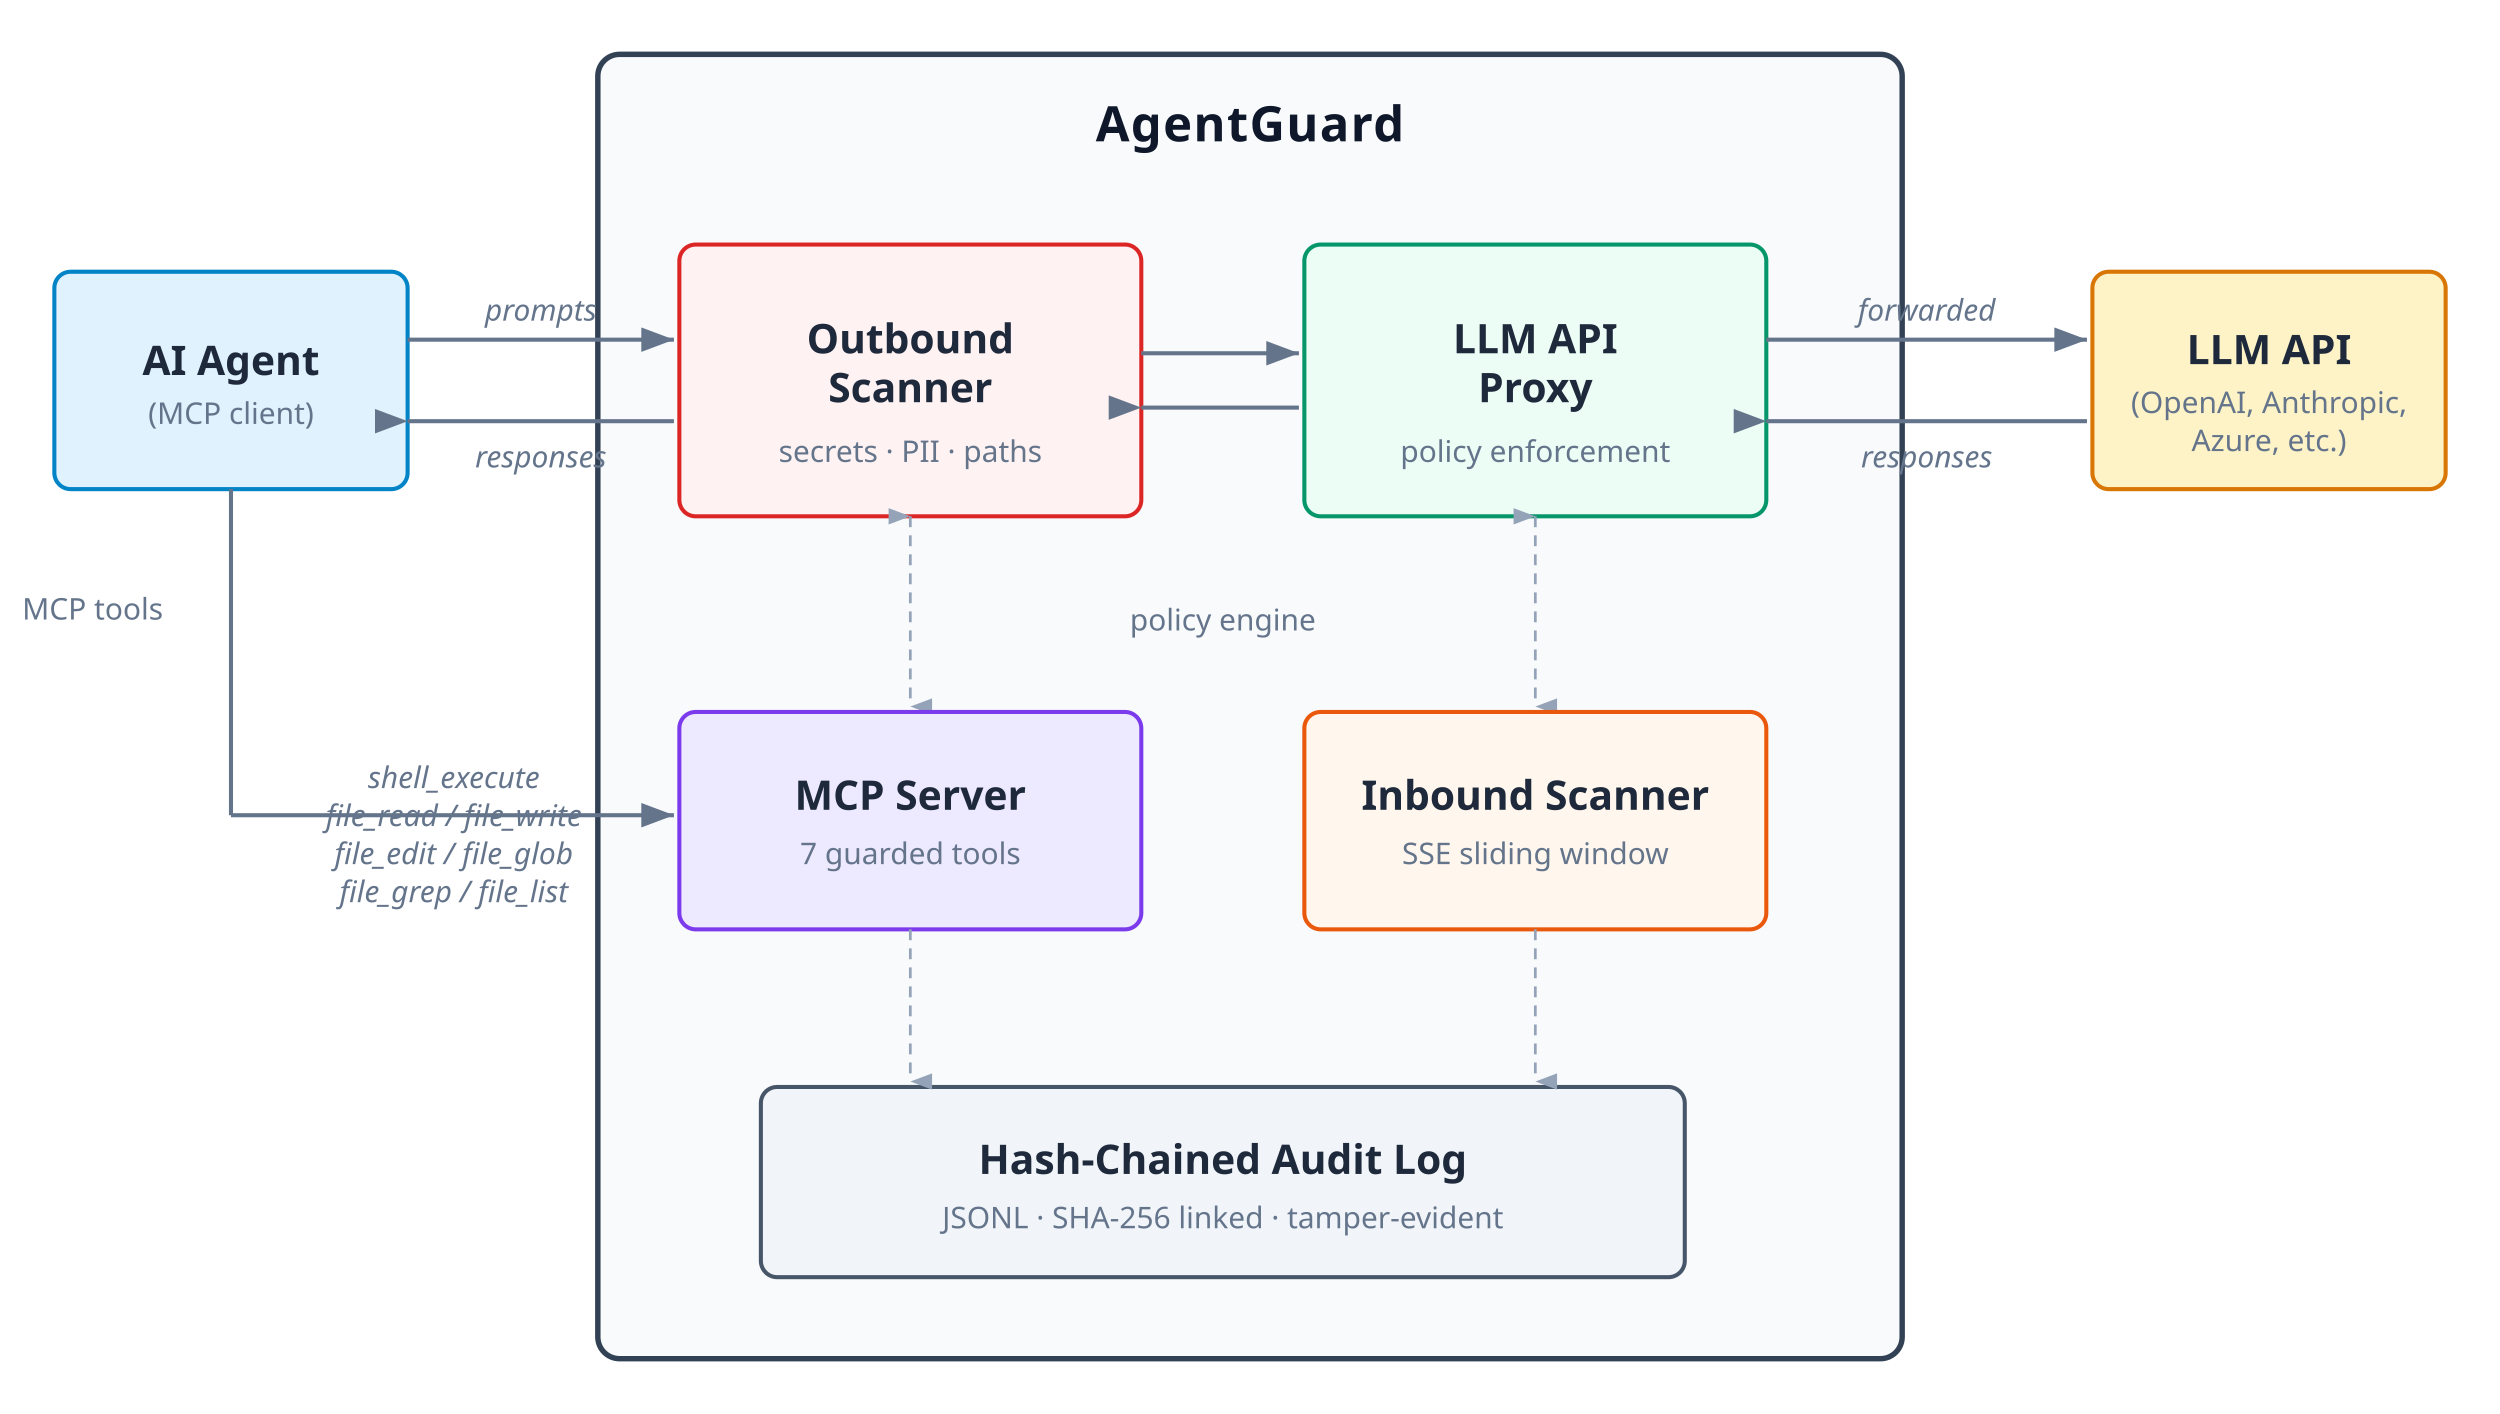
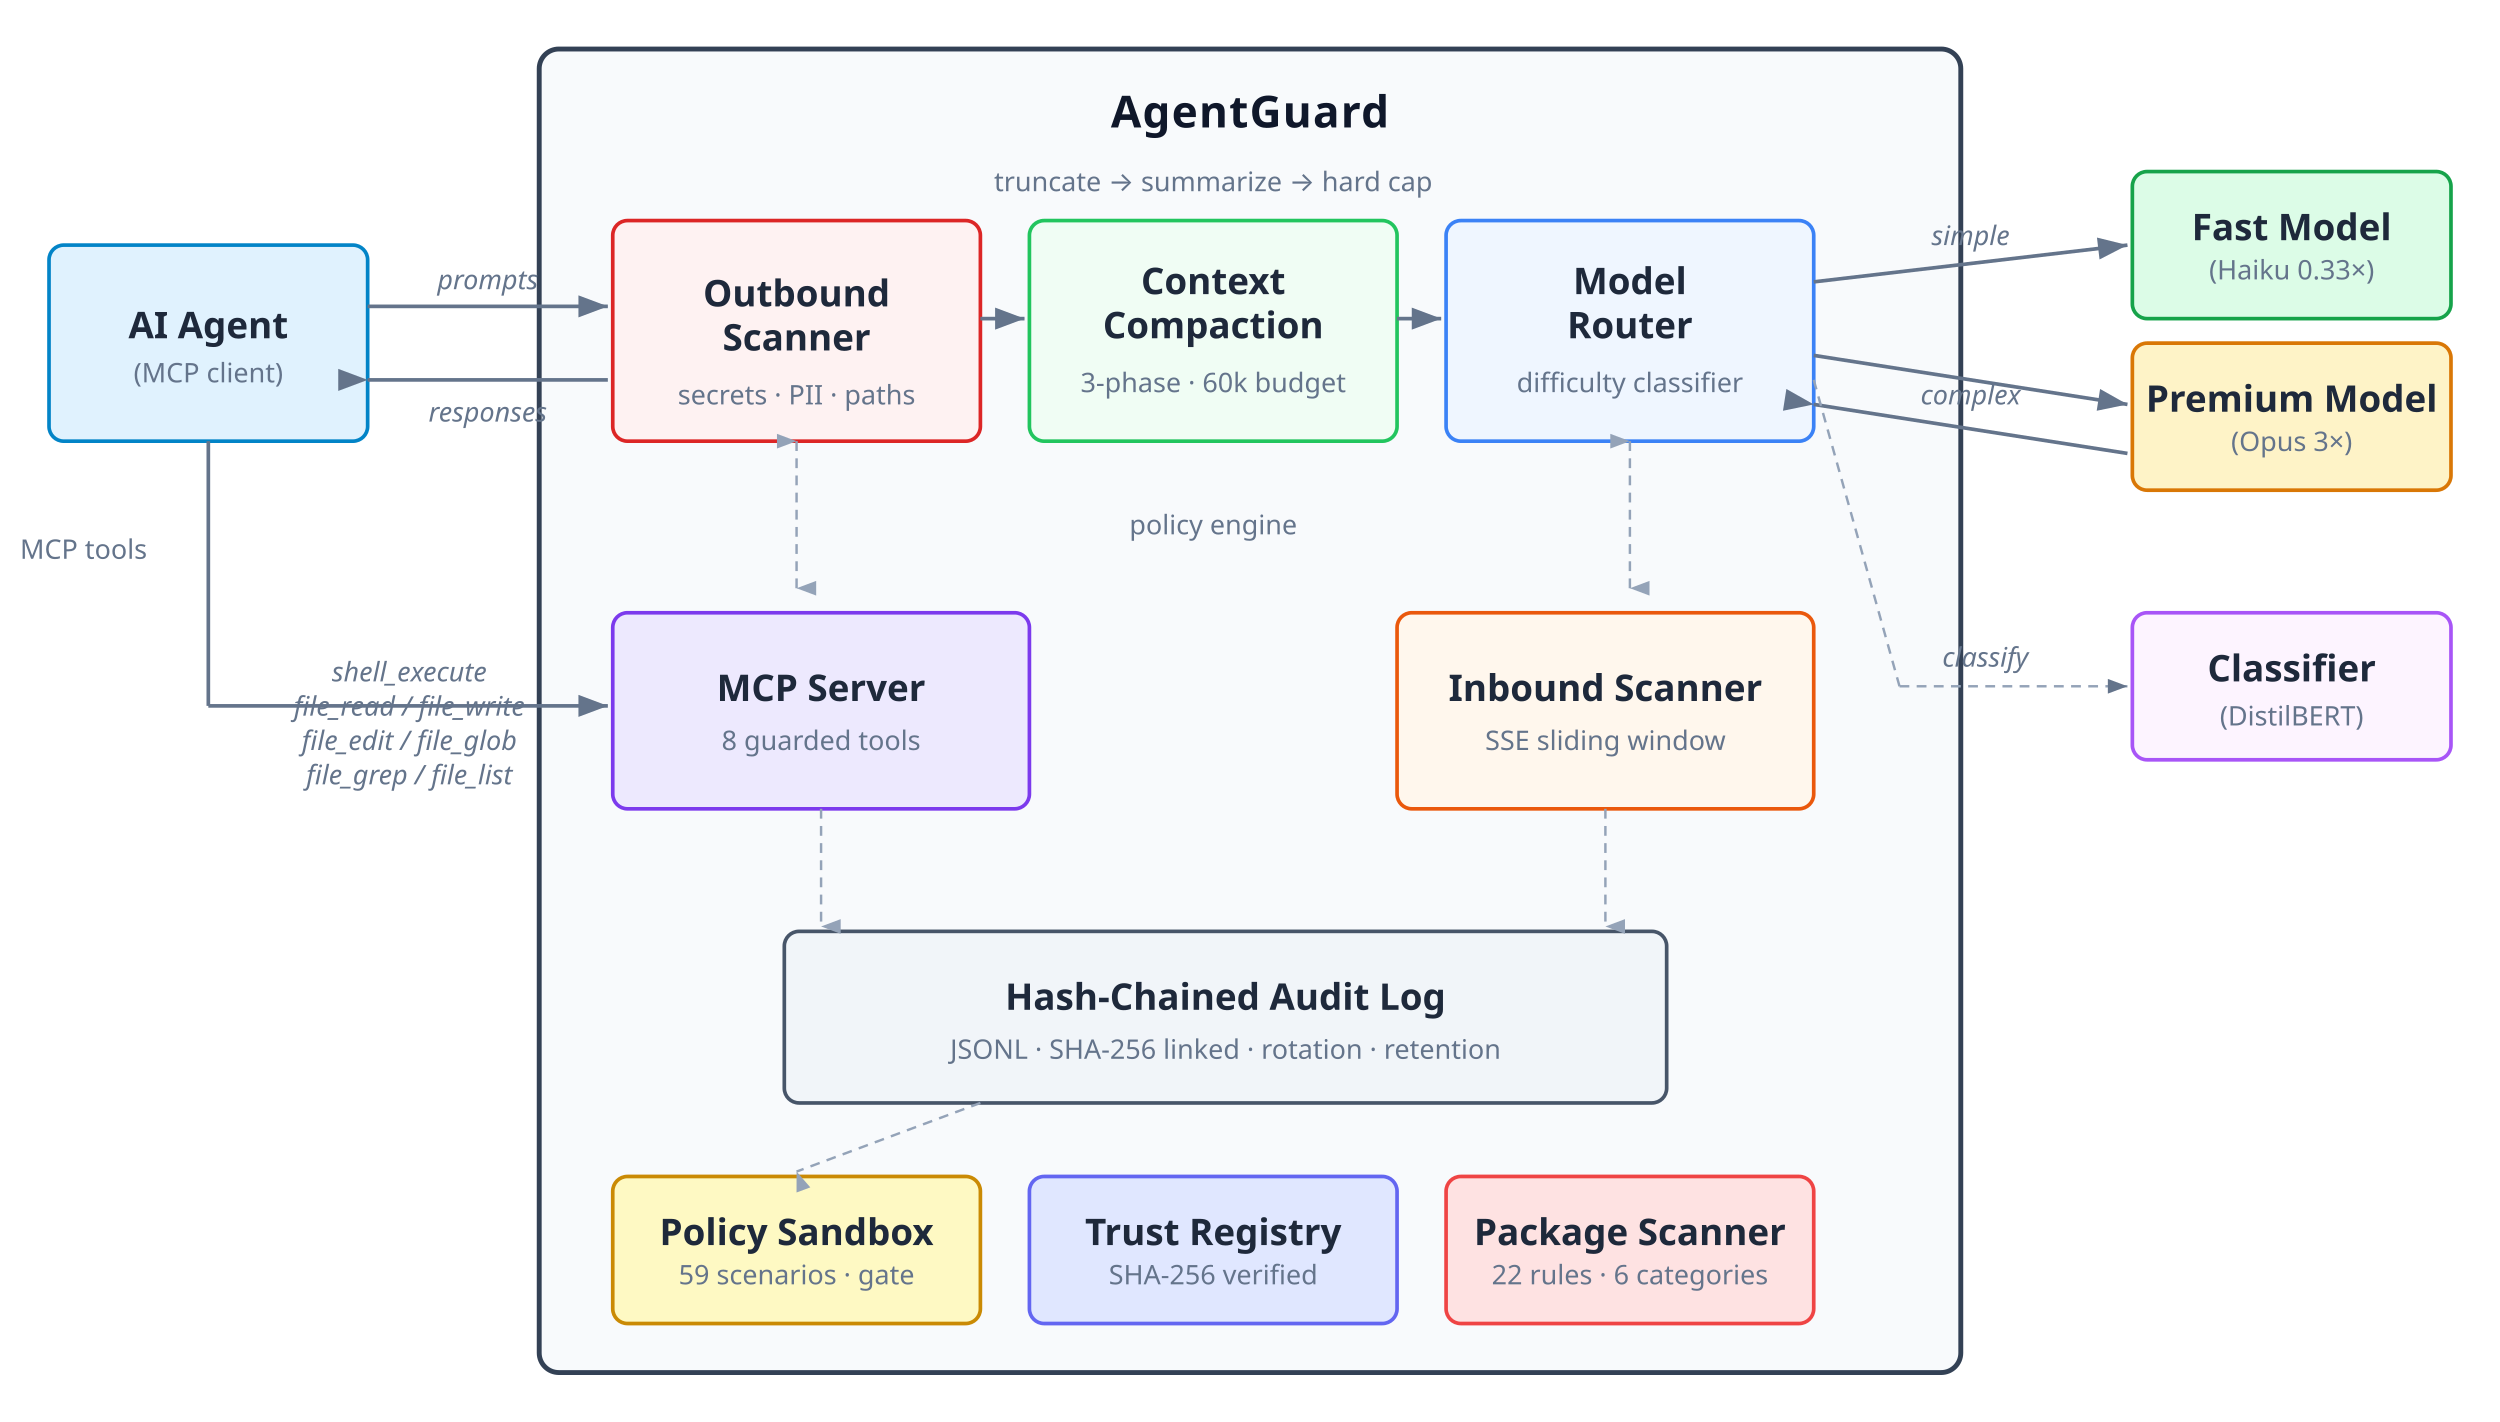
- <svg xmlns="http://www.w3.org/2000/svg" viewBox="0 0 920 520" font-family="'Segoe UI', system-ui, -apple-system, sans-serif" font-size="13">
+ <svg xmlns="http://www.w3.org/2000/svg" viewBox="0 0 1020 580" font-family="'Segoe UI', system-ui, -apple-system, sans-serif" font-size="13">
  <defs>
    <marker id="arrow-right" markerWidth="8" markerHeight="6" refX="8" refY="3" orient="auto">
      <path d="M0,0 L8,3 L0,6" fill="#64748b" />
    </marker>
    <marker id="arrow-left" markerWidth="8" markerHeight="6" refX="0" refY="3" orient="auto">
      <path d="M8,0 L0,3 L8,6" fill="#64748b" />
    </marker>
    <marker id="arrow-down" markerWidth="6" markerHeight="8" refX="3" refY="8" orient="auto">
      <path d="M0,0 L3,8 L6,0" fill="#94a3b8" />
    </marker>
    <marker id="arrow-up" markerWidth="6" markerHeight="8" refX="3" refY="0" orient="auto">
      <path d="M0,8 L3,0 L6,8" fill="#94a3b8" />
    </marker>
  </defs>
  <style>
    .box-stroke { fill: none; stroke: #334155; stroke-width: 1.5; rx: 6; }
    .outer-box { fill: #f8fafc; stroke: #334155; stroke-width: 2; rx: 8; }
    .label-sm { font-size: 11px; fill: #64748b; }
    .label-md { font-size: 13px; fill: #334155; font-weight: 500; }
    .label-lg { font-size: 15px; fill: #1e293b; font-weight: 600; }
    .title { font-size: 18px; fill: #0f172a; font-weight: 700; letter-spacing: 0.5px; }
    .arrow-label { font-size: 11px; fill: #64748b; font-style: italic; }
  </style>
-   <rect x="220" y="20" width="480" height="480" class="outer-box" />
-   <text x="460" y="52" text-anchor="middle" class="title">AgentGuard</text>
+   <rect x="220" y="20" width="580" height="540" class="outer-box" />
+   <text x="510" y="52" text-anchor="middle" class="title">AgentGuard</text>
  <rect x="20" y="100" width="130" height="80" rx="6" fill="#e0f2fe" stroke="#0284c7" stroke-width="1.5" />
  <text x="85" y="138" text-anchor="middle" class="label-lg" fill="#0369a1">AI Agent</text>
  <text x="85" y="156" text-anchor="middle" class="label-sm" fill="#0369a1">(MCP client)</text>
-   <rect x="770" y="100" width="130" height="80" rx="6" fill="#fef3c7" stroke="#d97706" stroke-width="1.5" />
-   <text x="835" y="134" text-anchor="middle" class="label-lg" fill="#92400e">LLM API</text>
-   <text x="835" y="152" text-anchor="middle" class="label-sm" fill="#92400e">(OpenAI, Anthropic,</text>
-   <text x="835" y="166" text-anchor="middle" class="label-sm" fill="#92400e">Azure, etc.)</text>
-   <rect x="250" y="90" width="170" height="100" rx="6" fill="#fef2f2" stroke="#dc2626" stroke-width="1.5" />
-   <text x="335" y="130" text-anchor="middle" class="label-lg" fill="#991b1b">Outbound</text>
-   <text x="335" y="148" text-anchor="middle" class="label-lg" fill="#991b1b">Scanner</text>
-   <text x="335" y="170" text-anchor="middle" class="label-sm" fill="#991b1b">secrets · PII · paths</text>
-   <rect x="480" y="90" width="170" height="100" rx="6" fill="#ecfdf5" stroke="#059669" stroke-width="1.5" />
-   <text x="565" y="130" text-anchor="middle" class="label-lg" fill="#065f46">LLM API</text>
-   <text x="565" y="148" text-anchor="middle" class="label-lg" fill="#065f46">Proxy</text>
-   <text x="565" y="170" text-anchor="middle" class="label-sm" fill="#065f46">policy enforcement</text>
+   <rect x="870" y="70" width="130" height="60" rx="6" fill="#dcfce7" stroke="#16a34a" stroke-width="1.5" />
+   <text x="935" y="98" text-anchor="middle" class="label-lg" fill="#166534">Fast Model</text>
+   <text x="935" y="114" text-anchor="middle" class="label-sm" fill="#166534">(Haiku 0.33×)</text>
+   <rect x="870" y="140" width="130" height="60" rx="6" fill="#fef3c7" stroke="#d97706" stroke-width="1.5" />
+   <text x="935" y="168" text-anchor="middle" class="label-lg" fill="#92400e">Premium Model</text>
+   <text x="935" y="184" text-anchor="middle" class="label-sm" fill="#92400e">(Opus 3×)</text>
+   <rect x="250" y="90" width="150" height="90" rx="6" fill="#fef2f2" stroke="#dc2626" stroke-width="1.5" />
+   <text x="325" y="125" text-anchor="middle" class="label-lg" fill="#991b1b">Outbound</text>
+   <text x="325" y="143" text-anchor="middle" class="label-lg" fill="#991b1b">Scanner</text>
+   <text x="325" y="165" text-anchor="middle" class="label-sm" fill="#991b1b">secrets · PII · paths</text>
+   <rect x="420" y="90" width="150" height="90" rx="6" fill="#f0fdf4" stroke="#22c55e" stroke-width="1.5" />
+   <text x="495" y="120" text-anchor="middle" class="label-lg" fill="#166534">Context</text>
+   <text x="495" y="138" text-anchor="middle" class="label-lg" fill="#166534">Compaction</text>
+   <text x="495" y="160" text-anchor="middle" class="label-sm" fill="#166534">3-phase · 60k budget</text>
+   <rect x="590" y="90" width="150" height="90" rx="6" fill="#eff6ff" stroke="#3b82f6" stroke-width="1.5" />
+   <text x="665" y="120" text-anchor="middle" class="label-lg" fill="#1e40af">Model</text>
+   <text x="665" y="138" text-anchor="middle" class="label-lg" fill="#1e40af">Router</text>
+   <text x="665" y="160" text-anchor="middle" class="label-sm" fill="#1e40af">difficulty classifier</text>
  <line x1="150" y1="125" x2="248" y2="125" stroke="#64748b" stroke-width="1.5" marker-end="url(#arrow-right)" />
  <text x="199" y="118" text-anchor="middle" class="arrow-label">prompts</text>
  <line x1="248" y1="155" x2="150" y2="155" stroke="#64748b" stroke-width="1.5" marker-end="url(#arrow-left)" />
  <text x="199" y="172" text-anchor="middle" class="arrow-label">responses</text>
-   <line x1="420" y1="130" x2="478" y2="130" stroke="#64748b" stroke-width="1.5" marker-end="url(#arrow-right)" />
-   <line x1="478" y1="150" x2="420" y2="150" stroke="#64748b" stroke-width="1.5" marker-end="url(#arrow-left)" />
-   <line x1="650" y1="125" x2="768" y2="125" stroke="#64748b" stroke-width="1.5" marker-end="url(#arrow-right)" />
-   <text x="709" y="118" text-anchor="middle" class="arrow-label">forwarded</text>
-   <line x1="768" y1="155" x2="650" y2="155" stroke="#64748b" stroke-width="1.5" marker-end="url(#arrow-left)" />
-   <text x="709" y="172" text-anchor="middle" class="arrow-label">responses</text>
-   <line x1="335" y1="190" x2="335" y2="260" stroke="#94a3b8" stroke-width="1" stroke-dasharray="4,3" marker-end="url(#arrow-down)" marker-start="url(#arrow-up)" />
-   <line x1="565" y1="190" x2="565" y2="260" stroke="#94a3b8" stroke-width="1" stroke-dasharray="4,3" marker-end="url(#arrow-down)" marker-start="url(#arrow-up)" />
-   <text x="450" y="232" text-anchor="middle" class="label-sm">policy engine</text>
-   <rect x="250" y="262" width="170" height="80" rx="6" fill="#ede9fe" stroke="#7c3aed" stroke-width="1.5" />
-   <text x="335" y="298" text-anchor="middle" class="label-lg" fill="#5b21b6">MCP Server</text>
-   <text x="335" y="318" text-anchor="middle" class="label-sm" fill="#5b21b6">7 guarded tools</text>
-   <rect x="480" y="262" width="170" height="80" rx="6" fill="#fff7ed" stroke="#ea580c" stroke-width="1.5" />
-   <text x="565" y="298" text-anchor="middle" class="label-lg" fill="#9a3412">Inbound Scanner</text>
-   <text x="565" y="318" text-anchor="middle" class="label-sm" fill="#9a3412">SSE sliding window</text>
-   <line x1="85" y1="180" x2="85" y2="300" stroke="#64748b" stroke-width="1.5" stroke-dasharray="0" />
-   <line x1="85" y1="300" x2="248" y2="300" stroke="#64748b" stroke-width="1.5" marker-end="url(#arrow-right)" />
+   <line x1="400" y1="130" x2="418" y2="130" stroke="#64748b" stroke-width="1.5" marker-end="url(#arrow-right)" />
+   <line x1="570" y1="130" x2="588" y2="130" stroke="#64748b" stroke-width="1.5" marker-end="url(#arrow-right)" />
+   <line x1="740" y1="115" x2="868" y2="100" stroke="#64748b" stroke-width="1.5" marker-end="url(#arrow-right)" />
+   <text x="804" y="100" text-anchor="middle" class="arrow-label">simple</text>
+   <line x1="740" y1="145" x2="868" y2="165" stroke="#64748b" stroke-width="1.5" marker-end="url(#arrow-right)" />
+   <text x="804" y="165" text-anchor="middle" class="arrow-label">complex</text>
+   <line x1="868" y1="185" x2="740" y2="165" stroke="#64748b" stroke-width="1.5" marker-end="url(#arrow-left)" />
+   <line x1="325" y1="180" x2="325" y2="240" stroke="#94a3b8" stroke-width="1" stroke-dasharray="4,3" marker-end="url(#arrow-down)" marker-start="url(#arrow-up)" />
+   <line x1="665" y1="180" x2="665" y2="240" stroke="#94a3b8" stroke-width="1" stroke-dasharray="4,3" marker-end="url(#arrow-down)" marker-start="url(#arrow-up)" />
+   <text x="495" y="218" text-anchor="middle" class="label-sm">policy engine</text>
+   <rect x="250" y="250" width="170" height="80" rx="6" fill="#ede9fe" stroke="#7c3aed" stroke-width="1.5" />
+   <text x="335" y="286" text-anchor="middle" class="label-lg" fill="#5b21b6">MCP Server</text>
+   <text x="335" y="306" text-anchor="middle" class="label-sm" fill="#5b21b6">8 guarded tools</text>
+   <rect x="570" y="250" width="170" height="80" rx="6" fill="#fff7ed" stroke="#ea580c" stroke-width="1.5" />
+   <text x="655" y="286" text-anchor="middle" class="label-lg" fill="#9a3412">Inbound Scanner</text>
+   <text x="655" y="306" text-anchor="middle" class="label-sm" fill="#9a3412">SSE sliding window</text>
+   <line x1="85" y1="180" x2="85" y2="288" stroke="#64748b" stroke-width="1.5" stroke-dasharray="0" />
+   <line x1="85" y1="288" x2="248" y2="288" stroke="#64748b" stroke-width="1.5" marker-end="url(#arrow-right)" />
  <text x="60" y="228" text-anchor="end" class="label-sm">MCP tools</text>
-   <text x="167" y="290" text-anchor="middle" class="arrow-label">shell_execute</text>
-   <text x="167" y="304" text-anchor="middle" class="arrow-label">file_read / file_write</text>
-   <text x="167" y="318" text-anchor="middle" class="arrow-label">file_edit / file_glob</text>
-   <text x="167" y="332" text-anchor="middle" class="arrow-label">file_grep / file_list</text>
-   <rect x="280" y="400" width="340" height="70" rx="6" fill="#f1f5f9" stroke="#475569" stroke-width="1.5" />
-   <text x="450" y="432" text-anchor="middle" class="label-lg" fill="#1e293b">Hash-Chained Audit Log</text>
-   <text x="450" y="452" text-anchor="middle" class="label-sm">JSONL · SHA-256 linked · tamper-evident</text>
-   <line x1="335" y1="342" x2="335" y2="398" stroke="#94a3b8" stroke-width="1" stroke-dasharray="4,3" marker-end="url(#arrow-down)" />
-   <line x1="565" y1="342" x2="565" y2="398" stroke="#94a3b8" stroke-width="1" stroke-dasharray="4,3" marker-end="url(#arrow-down)" />
+   <text x="167" y="278" text-anchor="middle" class="arrow-label">shell_execute</text>
+   <text x="167" y="292" text-anchor="middle" class="arrow-label">file_read / file_write</text>
+   <text x="167" y="306" text-anchor="middle" class="arrow-label">file_edit / file_glob</text>
+   <text x="167" y="320" text-anchor="middle" class="arrow-label">file_grep / file_list</text>
+   <rect x="870" y="250" width="130" height="60" rx="6" fill="#fdf4ff" stroke="#a855f7" stroke-width="1.5" />
+   <text x="935" y="278" text-anchor="middle" class="label-lg" fill="#7e22ce">Classifier</text>
+   <text x="935" y="296" text-anchor="middle" class="label-sm" fill="#7e22ce">(DistilBERT)</text>
+   <line x1="740" y1="155" x2="775" y2="280" stroke="#94a3b8" stroke-width="1" stroke-dasharray="4,3" />
+   <line x1="775" y1="280" x2="868" y2="280" stroke="#94a3b8" stroke-width="1" stroke-dasharray="4,3" marker-end="url(#arrow-right)" />
+   <text x="810" y="272" text-anchor="middle" class="arrow-label">classify</text>
+   <rect x="320" y="380" width="360" height="70" rx="6" fill="#f1f5f9" stroke="#475569" stroke-width="1.5" />
+   <text x="500" y="412" text-anchor="middle" class="label-lg" fill="#1e293b">Hash-Chained Audit Log</text>
+   <text x="500" y="432" text-anchor="middle" class="label-sm">JSONL · SHA-256 linked · rotation · retention</text>
+   <line x1="335" y1="330" x2="335" y2="378" stroke="#94a3b8" stroke-width="1" stroke-dasharray="4,3" marker-end="url(#arrow-down)" />
+   <line x1="655" y1="330" x2="655" y2="378" stroke="#94a3b8" stroke-width="1" stroke-dasharray="4,3" marker-end="url(#arrow-down)" />
+   <rect x="250" y="480" width="150" height="60" rx="6" fill="#fef9c3" stroke="#ca8a04" stroke-width="1.5" />
+   <text x="325" y="508" text-anchor="middle" class="label-lg" fill="#854d0e">Policy Sandbox</text>
+   <text x="325" y="524" text-anchor="middle" class="label-sm" fill="#854d0e">59 scenarios · gate</text>
+   <rect x="420" y="480" width="150" height="60" rx="6" fill="#e0e7ff" stroke="#6366f1" stroke-width="1.5" />
+   <text x="495" y="508" text-anchor="middle" class="label-lg" fill="#4338ca">Trust Registry</text>
+   <text x="495" y="524" text-anchor="middle" class="label-sm" fill="#4338ca">SHA-256 verified</text>
+   <rect x="590" y="480" width="150" height="60" rx="6" fill="#fee2e2" stroke="#ef4444" stroke-width="1.5" />
+   <text x="665" y="508" text-anchor="middle" class="label-lg" fill="#b91c1c">Package Scanner</text>
+   <text x="665" y="524" text-anchor="middle" class="label-sm" fill="#b91c1c">22 rules · 6 categories</text>
+   <line x1="400" y1="450" x2="325" y2="478" stroke="#94a3b8" stroke-width="1" stroke-dasharray="4,3" marker-end="url(#arrow-down)" />
+   <text x="495" y="78" text-anchor="middle" class="label-sm">truncate → summarize → hard cap</text>
</svg>
